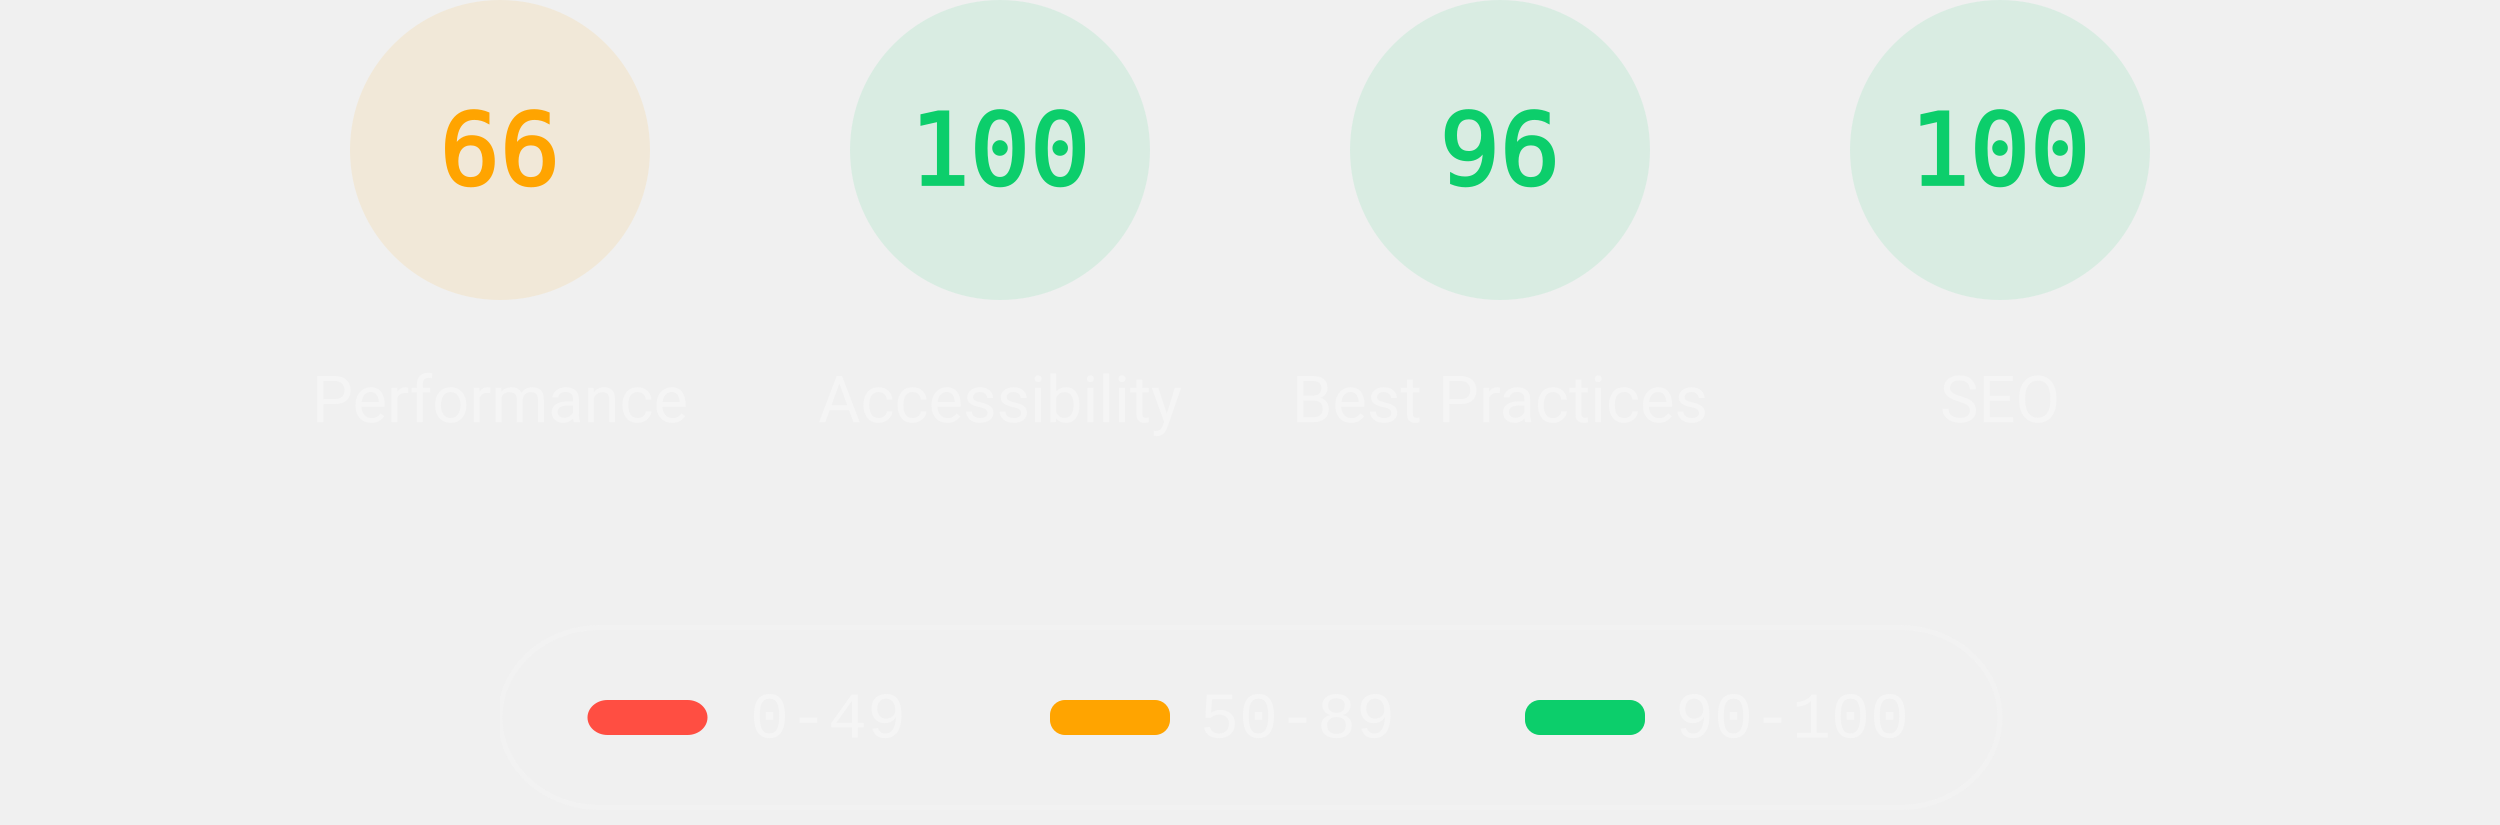
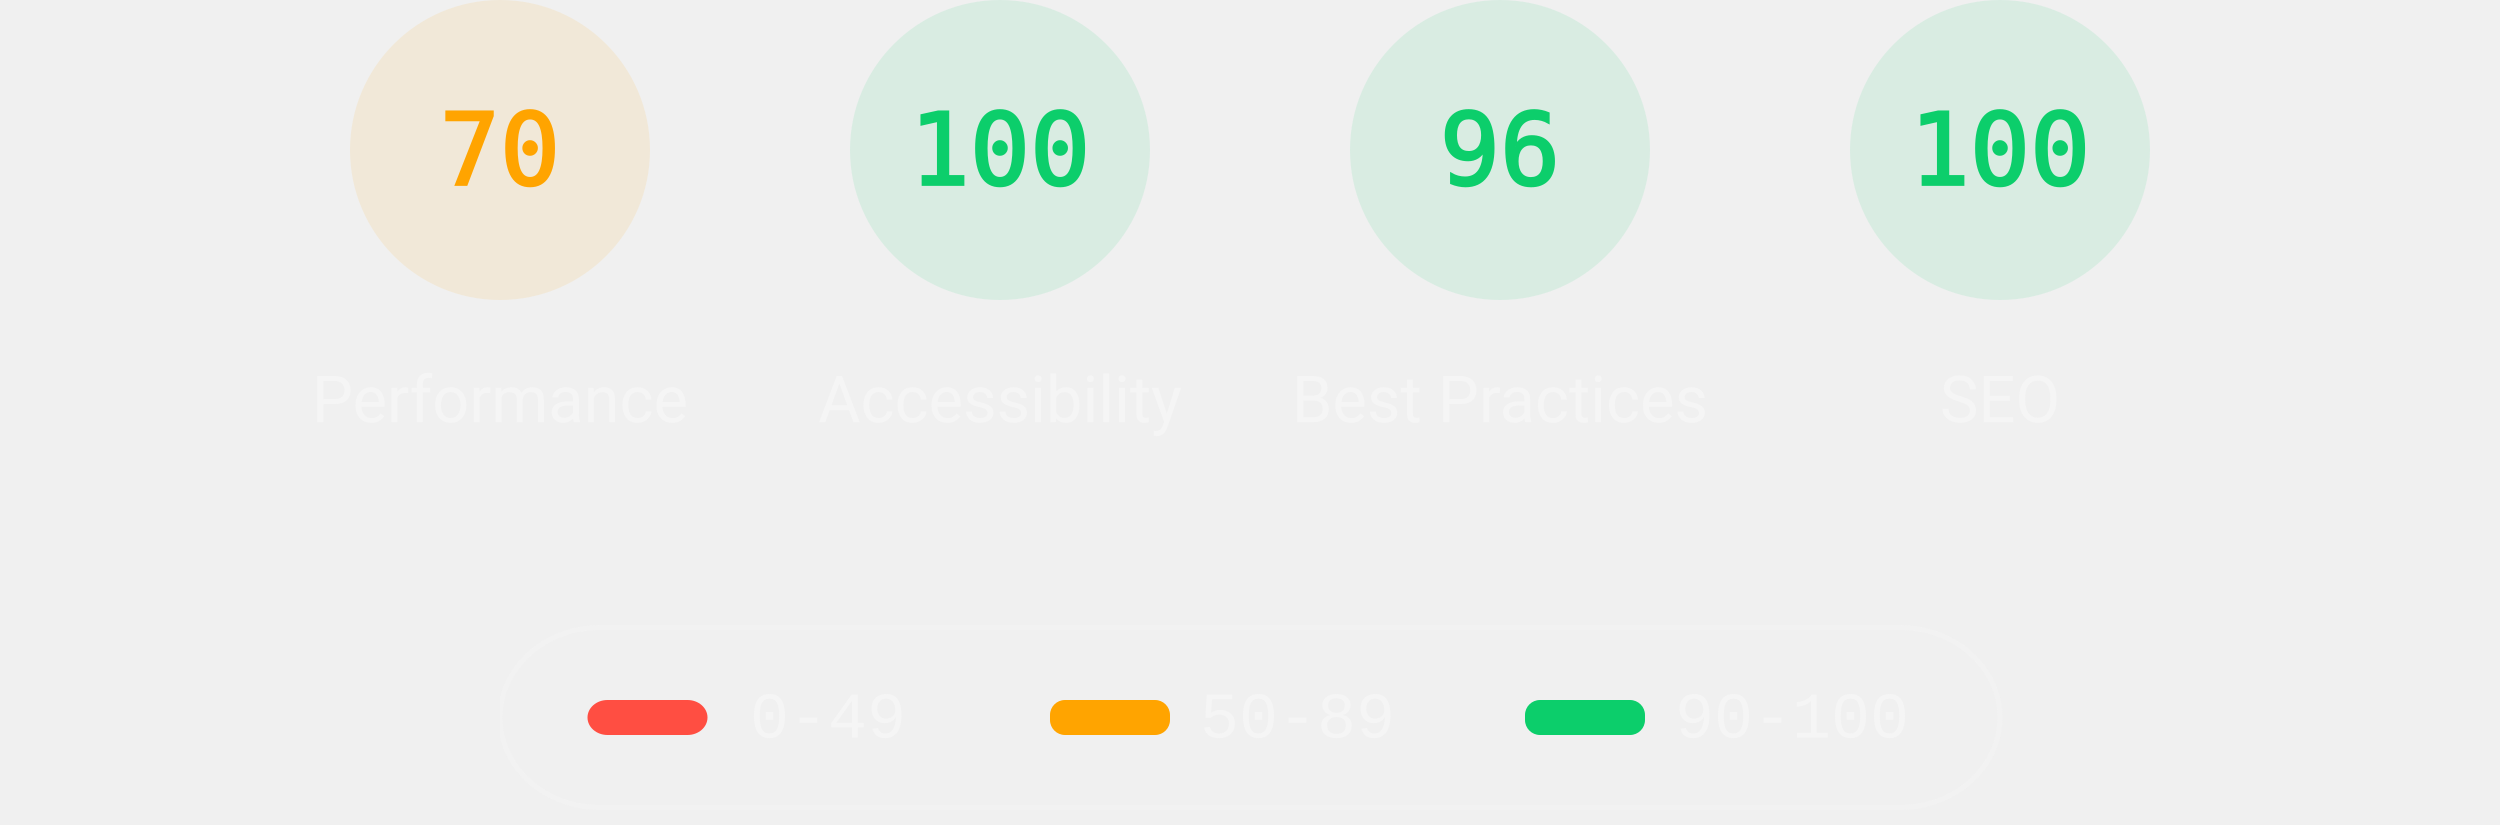
<svg xmlns="http://www.w3.org/2000/svg" class="theme--dark" fill="none" width="1000" height="330">
  <style>
			.gauge-base {
				opacity: 0.1
			}

			.gauge-arc {
				fill: none;
				animation-delay: 250ms;
				stroke-linecap: round;
				transform: rotate(-90deg);
				transform-origin: 100px 60px;
				animation: load-gauge 1s ease forwards
			}

			.guage-text {
				font-size: 40px;
				font-family: monospace;
				text-align: center
			}

			.guage-red {
				color: #ff4e42;
				fill: #ff4e42;
				stroke: #ff4e42
			}
			.guage-orange {
				color: #ffa400;
				fill: #ffa400;
				stroke: #ffa400
			}
			.guage-green {
				color: #0cce6b;
				fill: #0cce6b;
				stroke: #0cce6b
			}
			.theme--agnostic .guage-undefined {
				color: #5c5c5c;
				fill: #5c5c5c;
				stroke: #5c5c5c
			}
			.theme--light .guage-undefined {
				color: #1e1e1e;
				fill: #1e1e1e;
				stroke: #1e1e1e
			}
			.theme--dark .guage-undefined {
				color: #f5f5f5;
				fill: #f5f5f5;
				stroke: #f5f5f5
			}

			.guage-title {
				stroke: none;
				font-size: 26px;
				line-height: 26px;
				font-family: Roboto, Halvetica, Arial, sans-serif
			}
			.metric.guage-title {
				font-family: 'Courier New', Courier, monospace
			}
			.theme--agnostic .guage-title {
				color: #737373;
				fill: #737373
			}
			.theme--light .guage-title {
				color: #212121;
				fill: #212121
			}
			.theme--dark .guage-title {
				color: #f5f5f5;
				fill: #f5f5f5
			}

			@keyframes load-gauge {
				from {
					stroke-dasharray: 0 352.858
				}
			}
			.lh-gauge--pwa__disc {
				fill: #e0e0e0
			}
			.lh-gauge--pwa__logo {
				position: relative;
				fill: #b0b0b0
			}
			.lh-gauge--pwa__invisible {
				display: none
			}
			.lh-gauge--pwa__visible {
				display: inline
			}
			.guage-invisible {
				display: none
			}
			.lh-gauge--pwa__logo--primary-color {
				fill: #304ffe
			}
			.theme--agnostic .lh-gauge--pwa__logo--secondary-color {
				fill: #787878
			}
			.theme--light .lh-gauge--pwa__logo--secondary-color {
				fill: #3d3d3d
			}
			.theme--dark .lh-gauge--pwa__logo--secondary-color {
				fill: #d8b6b6
			}
			.theme--light #svg_2 {
				stroke: #00000022
			}
			.theme--agnostic #svg_2 {
				stroke: #616161
			}
			.theme--light #svg_2 {
				stroke: #00000022
			}
			.theme--dark #svg_2 {
				stroke: #f5f5f566
			}
		</style>
  <svg class="guage-div guage-perf guage-orange" viewBox="0 0 200 200" width="200" height="200" x="100" y="0">
    <circle class="gauge-base" r="56" cx="100" cy="60" stroke-width="8" />
-     <circle class="gauge-arc guage-arc-1" r="56" cx="100" cy="60" stroke-width="8" style="stroke-dasharray: 232.226, 351.858;" />
-     <text class="guage-text" x="100px" y="60px" alignment-baseline="central" dominant-baseline="central" text-anchor="middle">66</text>
+     <circle class="gauge-arc guage-arc-1" r="56" cx="100" cy="60" stroke-width="8" style="stroke-dasharray: 246.301, 351.858;" />
+     <text class="guage-text" x="100px" y="60px" alignment-baseline="central" dominant-baseline="central" text-anchor="middle">70</text>
    <text class="guage-title" x="100px" y="160px" alignment-baseline="central" dominant-baseline="central" text-anchor="middle">Performance</text>
  </svg>
  <svg class="guage-div guage-acc guage-green" viewBox="0 0 200 200" width="200" height="200" x="300" y="0">
    <circle class="gauge-base" r="56" cx="100" cy="60" stroke-width="8" />
    <circle class="gauge-arc guage-arc-2" r="56" cx="100" cy="60" stroke-width="8" style="stroke-dasharray: 351.858, 351.858;" />
    <text class="guage-text" x="100px" y="60px" alignment-baseline="central" dominant-baseline="central" text-anchor="middle">100</text>
    <text class="guage-title" x="100px" y="160px" alignment-baseline="central" dominant-baseline="central" text-anchor="middle">Accessibility</text>
  </svg>
  <svg class="guage-div guage-best guage-green" viewBox="0 0 200 200" width="200" height="200" x="500" y="0">
    <circle class="gauge-base" r="56" cx="100" cy="60" stroke-width="8" />
    <circle class="gauge-arc guage-arc-3" r="56" cx="100" cy="60" stroke-width="8" style="stroke-dasharray: 337.784, 351.858;" />
    <text class="guage-text" x="100px" y="60px" alignment-baseline="central" dominant-baseline="central" text-anchor="middle">96</text>
    <text class="guage-title" x="100px" y="160px" alignment-baseline="central" dominant-baseline="central" text-anchor="middle">Best Practices</text>
  </svg>
  <svg class="guage-div guage-seo guage-green" viewBox="0 0 200 200" width="200" height="200" x="700" y="0">
    <circle class="gauge-base" r="56" cx="100" cy="60" stroke-width="8" />
    <circle class="gauge-arc guage-arc-4" r="56" cx="100" cy="60" stroke-width="8" style="stroke-dasharray: 351.858, 351.858;" />
    <text class="guage-text" x="100px" y="60px" alignment-baseline="central" dominant-baseline="central" text-anchor="middle">100</text>
    <text class="guage-title" x="100px" y="160px" alignment-baseline="central" dominant-baseline="central" text-anchor="middle">SEO</text>
  </svg>
  <svg class="guage-div guage-pwa guage-invisible" viewBox="0 0 200 200" width="200" height="200" x="900" y="0">
    <svg viewBox="0 0 60 60" width="112" height="112" x="44" y="4">
      <defs>
        <linearGradient id="lh-gauge--pwa__check-circle__gradient-0" x1="50%" y1="0%" x2="50%" y2="100%">
          <stop stop-color="#00C852" offset="0%" />
          <stop stop-color="#009688" offset="100%" />
        </linearGradient>
        <linearGradient id="lh-gauge--pwa__installable__shadow-gradient-0" x1="76.056%" x2="24.111%" y1="82.995%" y2="24.735%">
          <stop stop-color="#A5D6A7" offset="0%" />
          <stop stop-color="#80CBC4" offset="100%" />
        </linearGradient>
        <linearGradient id="lh-gauge--pwa__fast-reliable__shadow-gradient-0" x1="76.056%" y1="82.995%" x2="25.678%" y2="26.493%">
          <stop stop-color="#64B5F6" offset="0%" />
          <stop stop-color="#2979FF" offset="100%" />
        </linearGradient>
        <g id="lh-gauge--pwa__fast-reliable-badge-0">
          <circle fill="#FFFFFF" cx="10" cy="10" r="10" />
          <path fill="#304FFE" d="M10 3.58l5.25 2.34v3.5c0 3.23-2.24 6.26-5.25 7-3.01-.74-5.25-3.77-5.25-7v-3.5L10 3.58zm-.47 10.74l2.76-4.83.03-.07c.04-.08 0-.24-.22-.24h-1.64l.47-3.26h-.47l-2.7 4.77c-.02.01.05-.1-.04.05-.09.16-.1.31.18.31h1.63l-.47 3.27h.47z" />
        </g>
        <g id="lh-gauge--pwa__installable-badge-0">
          <circle fill="#FFFFFF" cx="10" cy="10" r="10" />
          <path fill="#009688" d="M10 4.167A5.835 5.835 0 0 0 4.167 10 5.835 5.835 0 0 0 10 15.833 5.835 5.835 0 0 0 15.833 10 5.835 5.835 0 0 0 10 4.167zm2.917 6.416h-2.334v2.334H9.417v-2.334H7.083V9.417h2.334V7.083h1.166v2.334h2.334v1.166z" />
        </g>
      </defs>
      <g stroke="none" fill-rule="nonzero">
        <circle class="lh-gauge--pwa__disc" cx="30" cy="30" r="30" />
        <g class="lh-gauge--pwa__logo">
          <path d="M35.66 19.39l.7-1.75h2L37.4 15 38.6 12l3.4 9h-2.51l-.58-1.61z" />
          <path d="M33.52 21l3.65-9h-2.42l-2.5 5.82L30.5 12h-1.86l-1.9 5.82-1.35-2.65-1.21 3.72L25.4 21h2.38l1.72-5.2 1.64 5.2z" />
          <path fill-rule="nonzero" d="M20.3 17.91h1.48c.45 0 .85-.05 1.2-.15l.39-1.18 1.07-3.3a2.64 2.64 0 0 0-.28-.37c-.55-.6-1.36-.91-2.42-.91H18v9h2.3V17.9zm1.96-3.84c.22.22.33.5.33.87 0 .36-.1.65-.29.87-.2.23-.59.35-1.15.35h-.86v-2.41h.87c.52 0 .89.1 1.1.32z" />
        </g>
        <rect class="lh-gauge--pwa__component lh-gauge--pwa__na-line lh-gauge--pwa__invisible" fill="#FFFFFF" x="20" y="32" width="20" height="4" rx="2" />
        <g class="lh-gauge--pwa__component lh-gauge--pwa__fast-reliable-badge lh-gauge--pwa__invisible" transform="translate(20, 29)">
          <path fill="url(#lh-gauge--pwa__fast-reliable__shadow-gradient-0)" d="M33.63 19.49A30 30 0 0 1 16.2 30.36L3 17.14 17.14 3l16.49 16.49z" />
          <use href="#lh-gauge--pwa__fast-reliable-badge-0" />
        </g>
        <g class="lh-gauge--pwa__component lh-gauge--pwa__installable-badge lh-gauge--pwa__invisible" transform="translate(20, 29)">
          <path fill="url(#lh-gauge--pwa__installable__shadow-gradient-0)" d="M33.629 19.487c-4.272 5.453-10.391 9.39-17.415 10.869L3 17.142 17.142 3 33.63 19.487z" />
          <use href="#lh-gauge--pwa__installable-badge-0" />
        </g>
        <g class="lh-gauge--pwa__component lh-gauge--pwa__fast-reliable-installable-badges lh-gauge--pwa__invisible">
          <g transform="translate(8, 29)">
            <path fill="url(#lh-gauge--pwa__fast-reliable__shadow-gradient-0)" d="M16.321 30.463L3 17.143 17.142 3l22.365 22.365A29.864 29.864 0 0 1 22 31c-1.942 0-3.84-.184-5.679-.537z" />
            <use href="#lh-gauge--pwa__fast-reliable-badge-0" />
          </g>
          <g transform="translate(32, 29)">
            <path fill="url(#lh-gauge--pwa__installable__shadow-gradient-0)" d="M25.982 11.84a30.107 30.107 0 0 1-13.08 15.203L3 17.143 17.142 3l8.84 8.84z" />
            <use href="#lh-gauge--pwa__installable-badge-0" />
          </g>
        </g>
        <g class="lh-gauge--pwa__component lh-gauge--pwa__check-circle lh-gauge--pwa__invisible" transform="translate(18, 28)">
          <circle fill="#FFFFFF" cx="12" cy="12" r="12" />
          <path fill="url(#lh-gauge--pwa__check-circle__gradient-0)" d="M12 2a10 10 0 1 0 0 20 10 10 0 0 0 0-20zm-2 15l-5-5 1.41-1.41L10 14.17l7.59-7.59L19 8l-9 9z" />
        </g>
      </g>
    </svg>
    <text class="guage-title" y="160px" alignment-baseline="central" dominant-baseline="central" text-anchor="middle">
      <tspan x="100px" dy="-6px">Progressive</tspan>
      <tspan x="100px" dy="30px">Web App</tspan>
    </text>
  </svg>
  <svg width="604" height="76" x="200" y="250">
    <g>
      <rect fill="none" id="canvas_background" height="80" width="604" y="-1" x="-1" />
      <g display="none" overflow="visible" y="0" x="0" height="100%" width="100%" id="canvasGrid">
        <rect fill="url(#gridpattern)" stroke-width="0" y="0" x="0" height="100%" width="100%" />
      </g>
    </g>
    <g>
      <rect fill-opacity="0" stroke-width="2" rx="40" id="svg_2" height="72" width="600" y="1" x="0" fill="#000000" />
      <rect stroke="#000" rx="8" id="svg_3" height="14" width="48" y="30" x="35" stroke-opacity="null" stroke-width="0" fill="#ff4e42" />
      <rect stroke="#000" rx="6" id="svg_4" height="14" width="48" y="30" x="220" stroke-opacity="null" stroke-width="0" fill="#ffa400" />
      <rect stroke="#000" rx="6" id="svg_5" height="14" width="48" y="30" x="410" stroke-opacity="null" stroke-width="0" fill="#0cce6b" />
      <text class="metric guage-title" xml:space="preserve" text-anchor="start" font-size="26" id="svg_6" y="45" x="100" stroke-opacity="null" stroke-width="0" stroke="#000">0-49</text>
      <text class="metric guage-title" xml:space="preserve" text-anchor="start" font-size="26" id="svg_7" y="45" x="280" stroke-opacity="null" stroke-width="0" stroke="#000">50-89</text>
      <text class="metric guage-title" xml:space="preserve" text-anchor="start" font-size="26" id="svg_8" y="45" x="470" stroke-opacity="null" stroke-width="0" stroke="#000">90-100</text>
    </g>
  </svg>
</svg>
